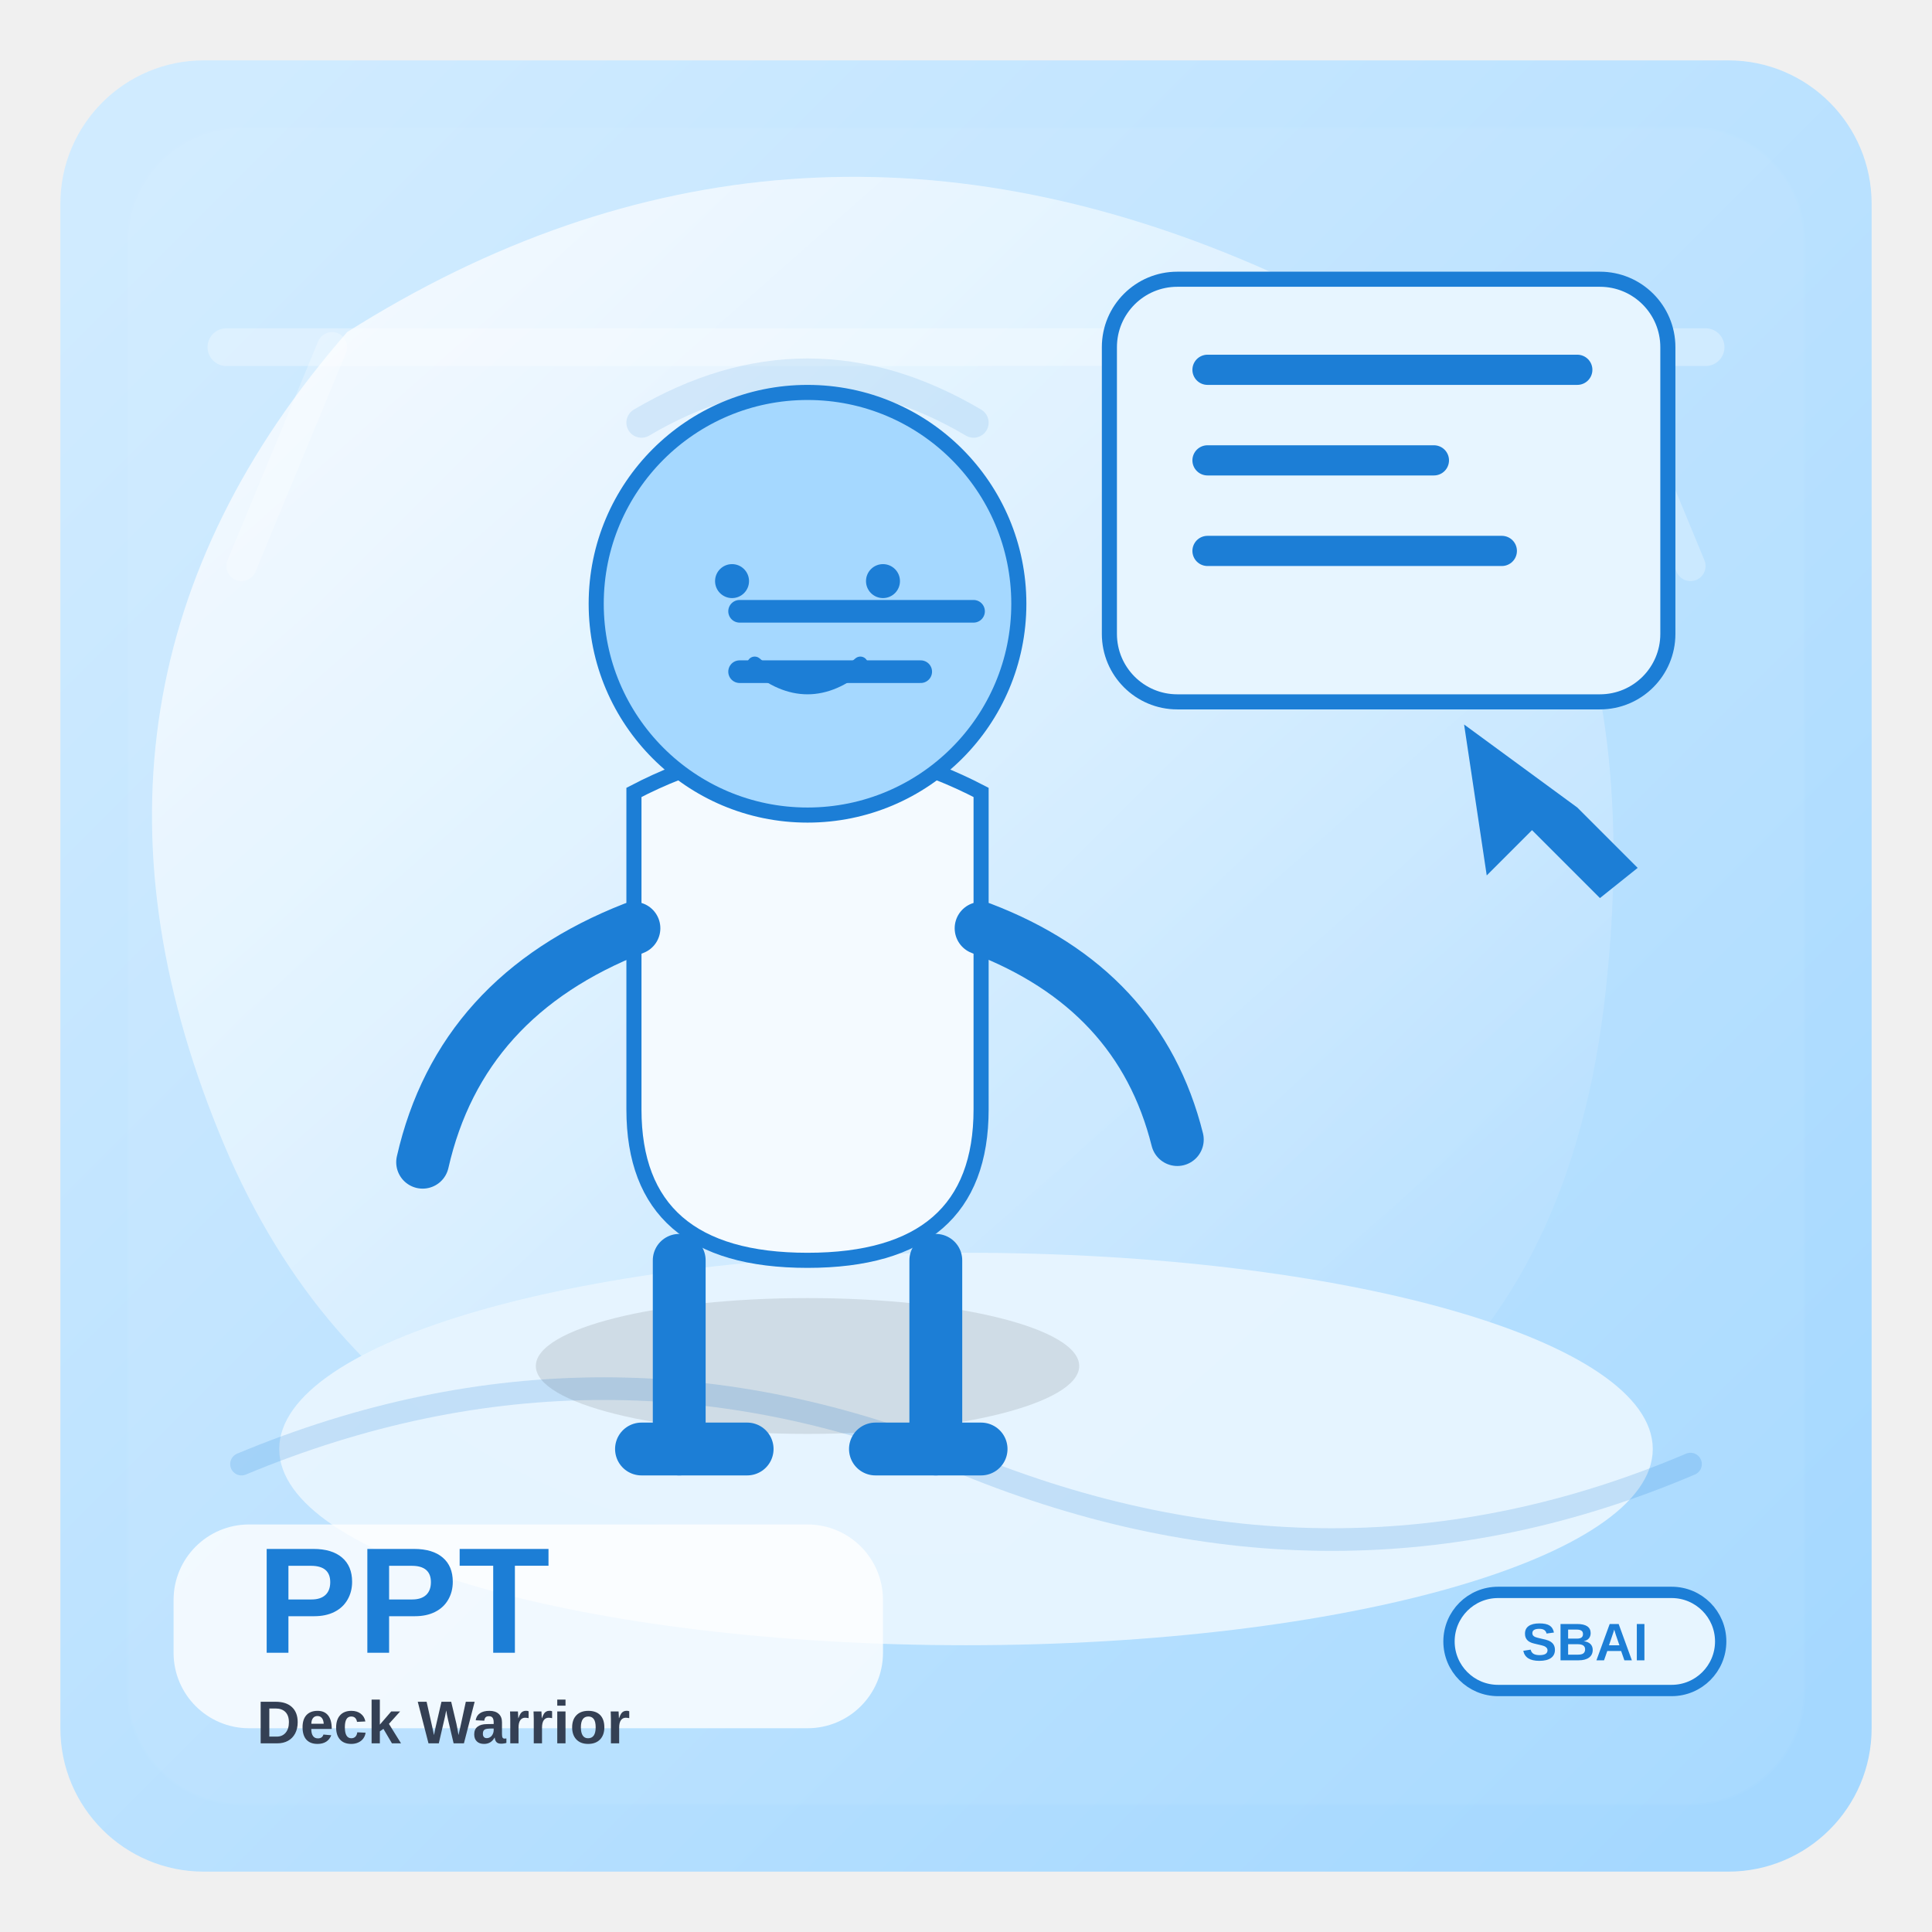
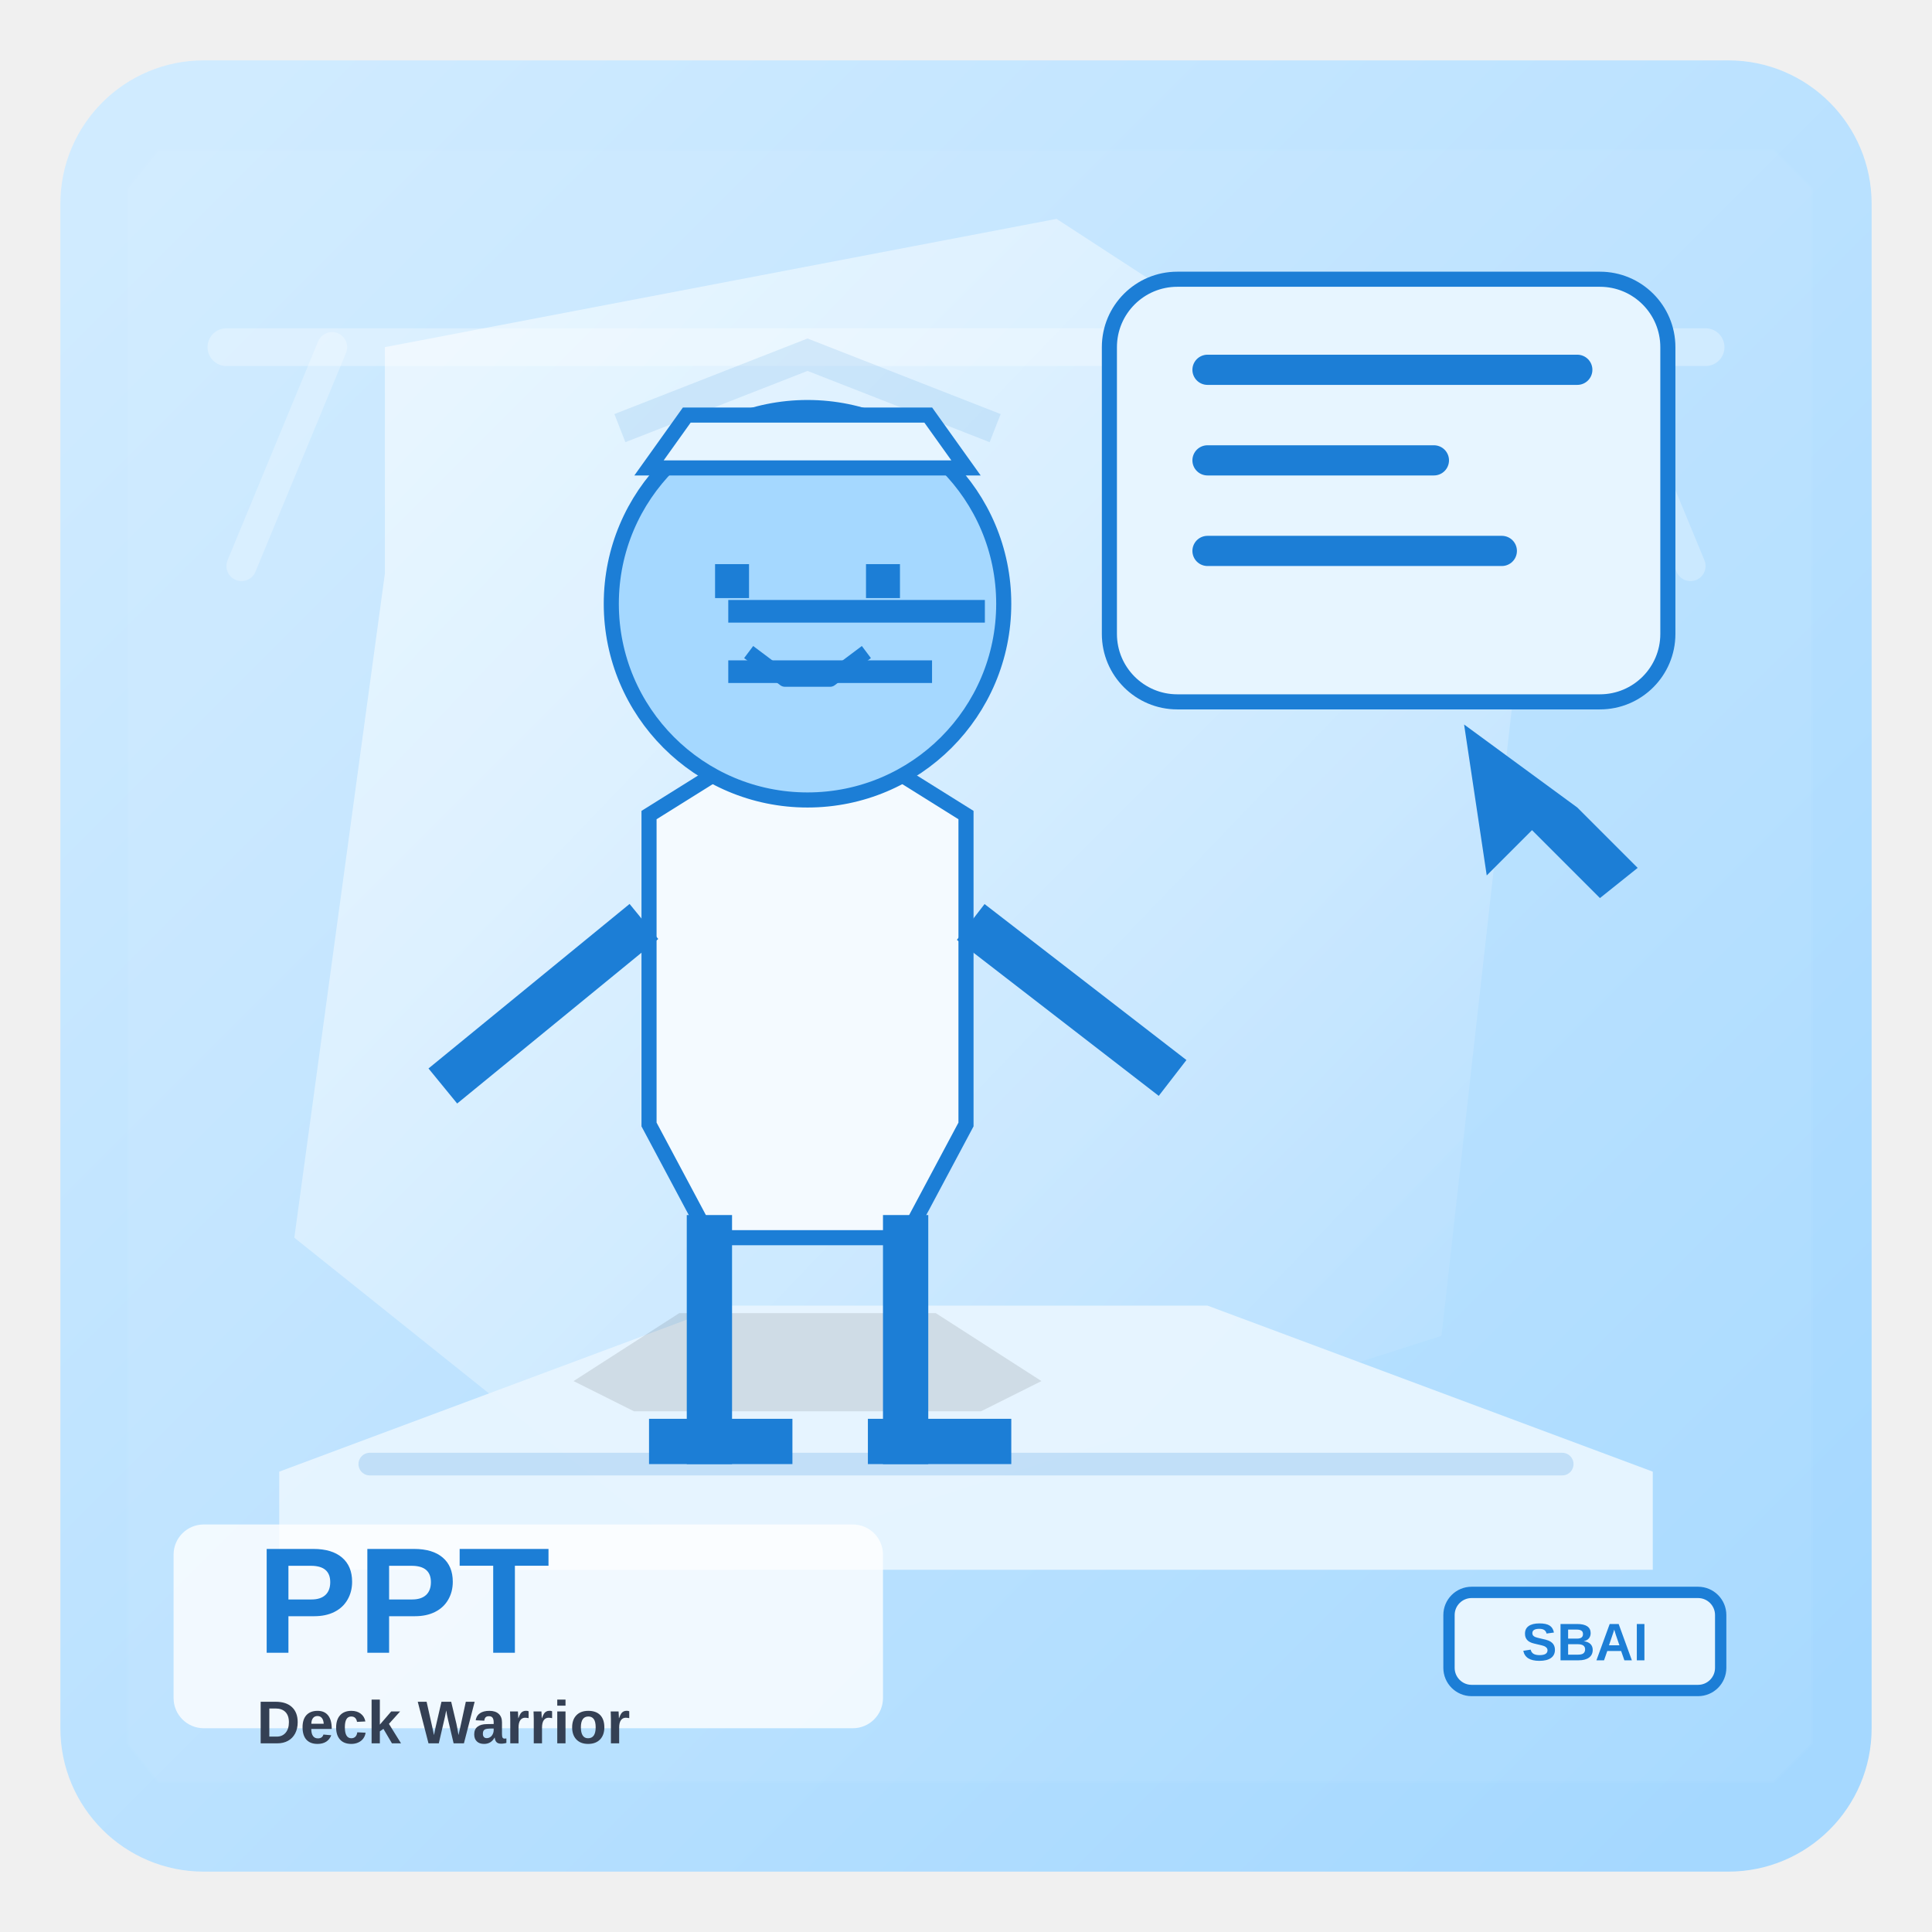
<svg xmlns="http://www.w3.org/2000/svg" width="512" height="512" viewBox="0 0 512 512" fill="none">
  <defs>
    <linearGradient id="bg" x1="44" y1="44" x2="468" y2="468" gradientUnits="userSpaceOnUse">
      <stop offset="0" stop-color="#D0EBFF" />
      <stop offset="1" stop-color="#A5D8FF" />
    </linearGradient>
-     <linearGradient id="light" x1="110" y1="62" x2="366" y2="352" gradientUnits="userSpaceOnUse">
-       <stop offset="0" stop-color="#FFFFFF" stop-opacity="0.72" />
-       <stop offset="1" stop-color="#FFFFFF" stop-opacity="0.1" />
+     <linearGradient id="light" x1="96" y1="72" x2="388" y2="352" gradientUnits="userSpaceOnUse">
+       <stop offset="0" stop-color="#FFFFFF" stop-opacity="0.58" />
+       <stop offset="1" stop-color="#FFFFFF" stop-opacity="0.08" />
    </linearGradient>
  </defs>
  <rect x="16" y="16" width="480" height="480" rx="38" fill="url(#bg)" />
-   <path d="M92 88 q114 -72 240 -18 q108 46 94 188 q-14 152 -178 154 q-144 2 -190 -112 q-48 -118 34 -212z" fill="url(#light)" />
-   <rect x="34" y="34" width="444" height="444" rx="30" fill="#FFFFFF" opacity="0.05" stroke="#FFFFFF" stroke-opacity="0.4" />
+   <path d="M102 92 l178 -34 l126 82 l-24 214 l-194 62 l-110 -88 l24 -176z" fill="url(#light)" />
+   <path d="M42 40 h428 l10 10 v412 l-10 10 h-428 l-8 -10 v-412z" fill="#FFFFFF" opacity="0.05" stroke="#FFFFFF" stroke-opacity="0.4" />
  <path d="M60 92 h392" stroke="#FFFFFF" stroke-width="10" stroke-linecap="round" opacity="0.3" />
  <path d="M88 92 l-24 58 M424 92 l24 58" stroke="#FFFFFF" stroke-width="8" stroke-linecap="round" opacity="0.25" />
-   <ellipse cx="256" cy="384" rx="182" ry="52" fill="#E7F5FF" opacity="0.96" />
-   <path d="M64 388 q96 -40 192 0 q98 40 192 0" fill="none" stroke="#1C7ED6" stroke-width="6" opacity="0.18" stroke-linecap="round" />
+   <path d="M74 390 l118 -44 h128 l118 44 v26 h-364z" fill="#E7F5FF" opacity="0.96" />
+   <path d="M98 388 h316" fill="none" stroke="#1C7ED6" stroke-width="6" opacity="0.18" stroke-linecap="round" />
  <g>
-     <ellipse cx="214" cy="362" rx="72" ry="18" fill="#000000" opacity="0.1" />
-     <path d="M168 210 q46 -24 92 0 v84 q0 40 -46 40 q-46 0 -46 -40z" fill="#F4FAFF" stroke="#1C7ED6" stroke-width="4" />
-     <path d="M180 334 v50 M248 334 v50" fill="none" stroke="#1C7ED6" stroke-width="14" stroke-linecap="round" />
-     <path d="M168 246 q-46 18 -56 62" fill="none" stroke="#1C7ED6" stroke-width="14" stroke-linecap="round" />
-     <path d="M260 246 q42 16 52 56" fill="none" stroke="#1C7ED6" stroke-width="14" stroke-linecap="round" />
-     <path d="M170 384 h28 M232 384 h28" fill="none" stroke="#1C7ED6" stroke-width="14" stroke-linecap="round" />
-     <circle cx="214" cy="160" r="56" fill="#A5D8FF" stroke="#1C7ED6" stroke-width="4" />
+     <path d="M152 366 l28 -18 h68 l28 18 l-16 8 h-92z" fill="#000000" opacity="0.1" />
+     <path d="M172 216 l32 -20 h20 l32 20 v82 l-16 30 h-52 l-16 -30z" fill="#F4FAFF" stroke="#1C7ED6" stroke-width="4" stroke-linejoin="miter" />
+     <path d="M188 328 v54 M240 328 v54" fill="none" stroke="#1C7ED6" stroke-width="12" stroke-linecap="square" />
+     <path d="M166 248 l-44 36 M262 248 l44 34" fill="none" stroke="#1C7ED6" stroke-width="12" stroke-linecap="square" />
+     <path d="M178 382 h26 M236 382 h26" fill="none" stroke="#1C7ED6" stroke-width="12" stroke-linecap="square" />
+     <circle cx="214" cy="160" r="52" fill="#A5D8FF" stroke="#1C7ED6" stroke-width="4" />
+     <path d="M182 110 h64 l10 14 h-84z" fill="#E7F5FF" stroke="#1C7ED6" stroke-width="4" />
    <g transform="translate(214 154)">
      <g fill="#1C7ED6" stroke="#1C7ED6">
-         <circle cx="-20" cy="0" r="4" />
-         <circle cx="20" cy="0" r="4" />
-         <path d="M-14 22 q14 12 28 0" fill="none" stroke-width="4" stroke-linecap="round" />
+         <rect x="-24" y="-4" width="8" height="8" />
+         <rect x="16" y="-4" width="8" height="8" />
+         <path d="M-14 20 l8 6 h12 l8 -6" fill="none" stroke-width="4" stroke-linecap="square" stroke-linejoin="round" />
      </g>
    </g>
-     <path d="M170 112 q44 -26 88 0" fill="none" stroke="#1C7ED6" stroke-width="8" stroke-linecap="round" opacity="0.12" />
-     <path d="M196 162 h62 M196 178 h48" stroke="#1C7ED6" stroke-width="6" stroke-linecap="round" />
+     <path d="M168 112 l46 -18 l46 18" fill="none" stroke="#1C7ED6" stroke-width="8" stroke-linecap="square" opacity="0.12" />
+     <path d="M196 162 h62 M196 178 h48" stroke="#1C7ED6" stroke-width="6" stroke-linecap="square" />
  </g>
  <g>
    <rect x="294" y="74" width="148" height="112" rx="18" fill="#E7F5FF" stroke="#1C7ED6" stroke-width="4" />
    <path d="M320 98 h98 M320 122 h60 M320 146 h78" stroke="#1C7ED6" stroke-width="8" stroke-linecap="round" />
    <path d="M418 214 l-30 -22 6 40 12 -12 18 18 10 -8 -18 -18z" fill="#1C7ED6" />
  </g>
-   <rect x="46" y="404" width="188" height="54" rx="20" fill="#FFFFFF" opacity="0.8" />
+   <rect x="46" y="404" width="188" height="54" rx="8" fill="#FFFFFF" opacity="0.8" />
  <text x="68" y="438" fill="#1C7ED6" fill-opacity="1.0" font-family="Avenir Next,Segoe UI,Arial,sans-serif" font-size="40" font-weight="900" text-anchor="start">PPT</text>
  <text x="68" y="462" fill="#344054" fill-opacity="1.0" font-family="Avenir Next,Segoe UI,Arial,sans-serif" font-size="16" font-weight="700" text-anchor="start">Deck Warrior</text>
-   <rect x="384" y="422" width="72" height="26" rx="13" fill="#E7F5FF" stroke="#1C7ED6" stroke-width="3" />
+   <rect x="384" y="422" width="72" height="26" rx="6" fill="#E7F5FF" stroke="#1C7ED6" stroke-width="3" />
  <text x="420" y="440" fill="#1C7ED6" fill-opacity="1.0" font-family="Avenir Next,Segoe UI,Arial,sans-serif" font-size="14" font-weight="900" text-anchor="middle">SBAI</text>
</svg>
